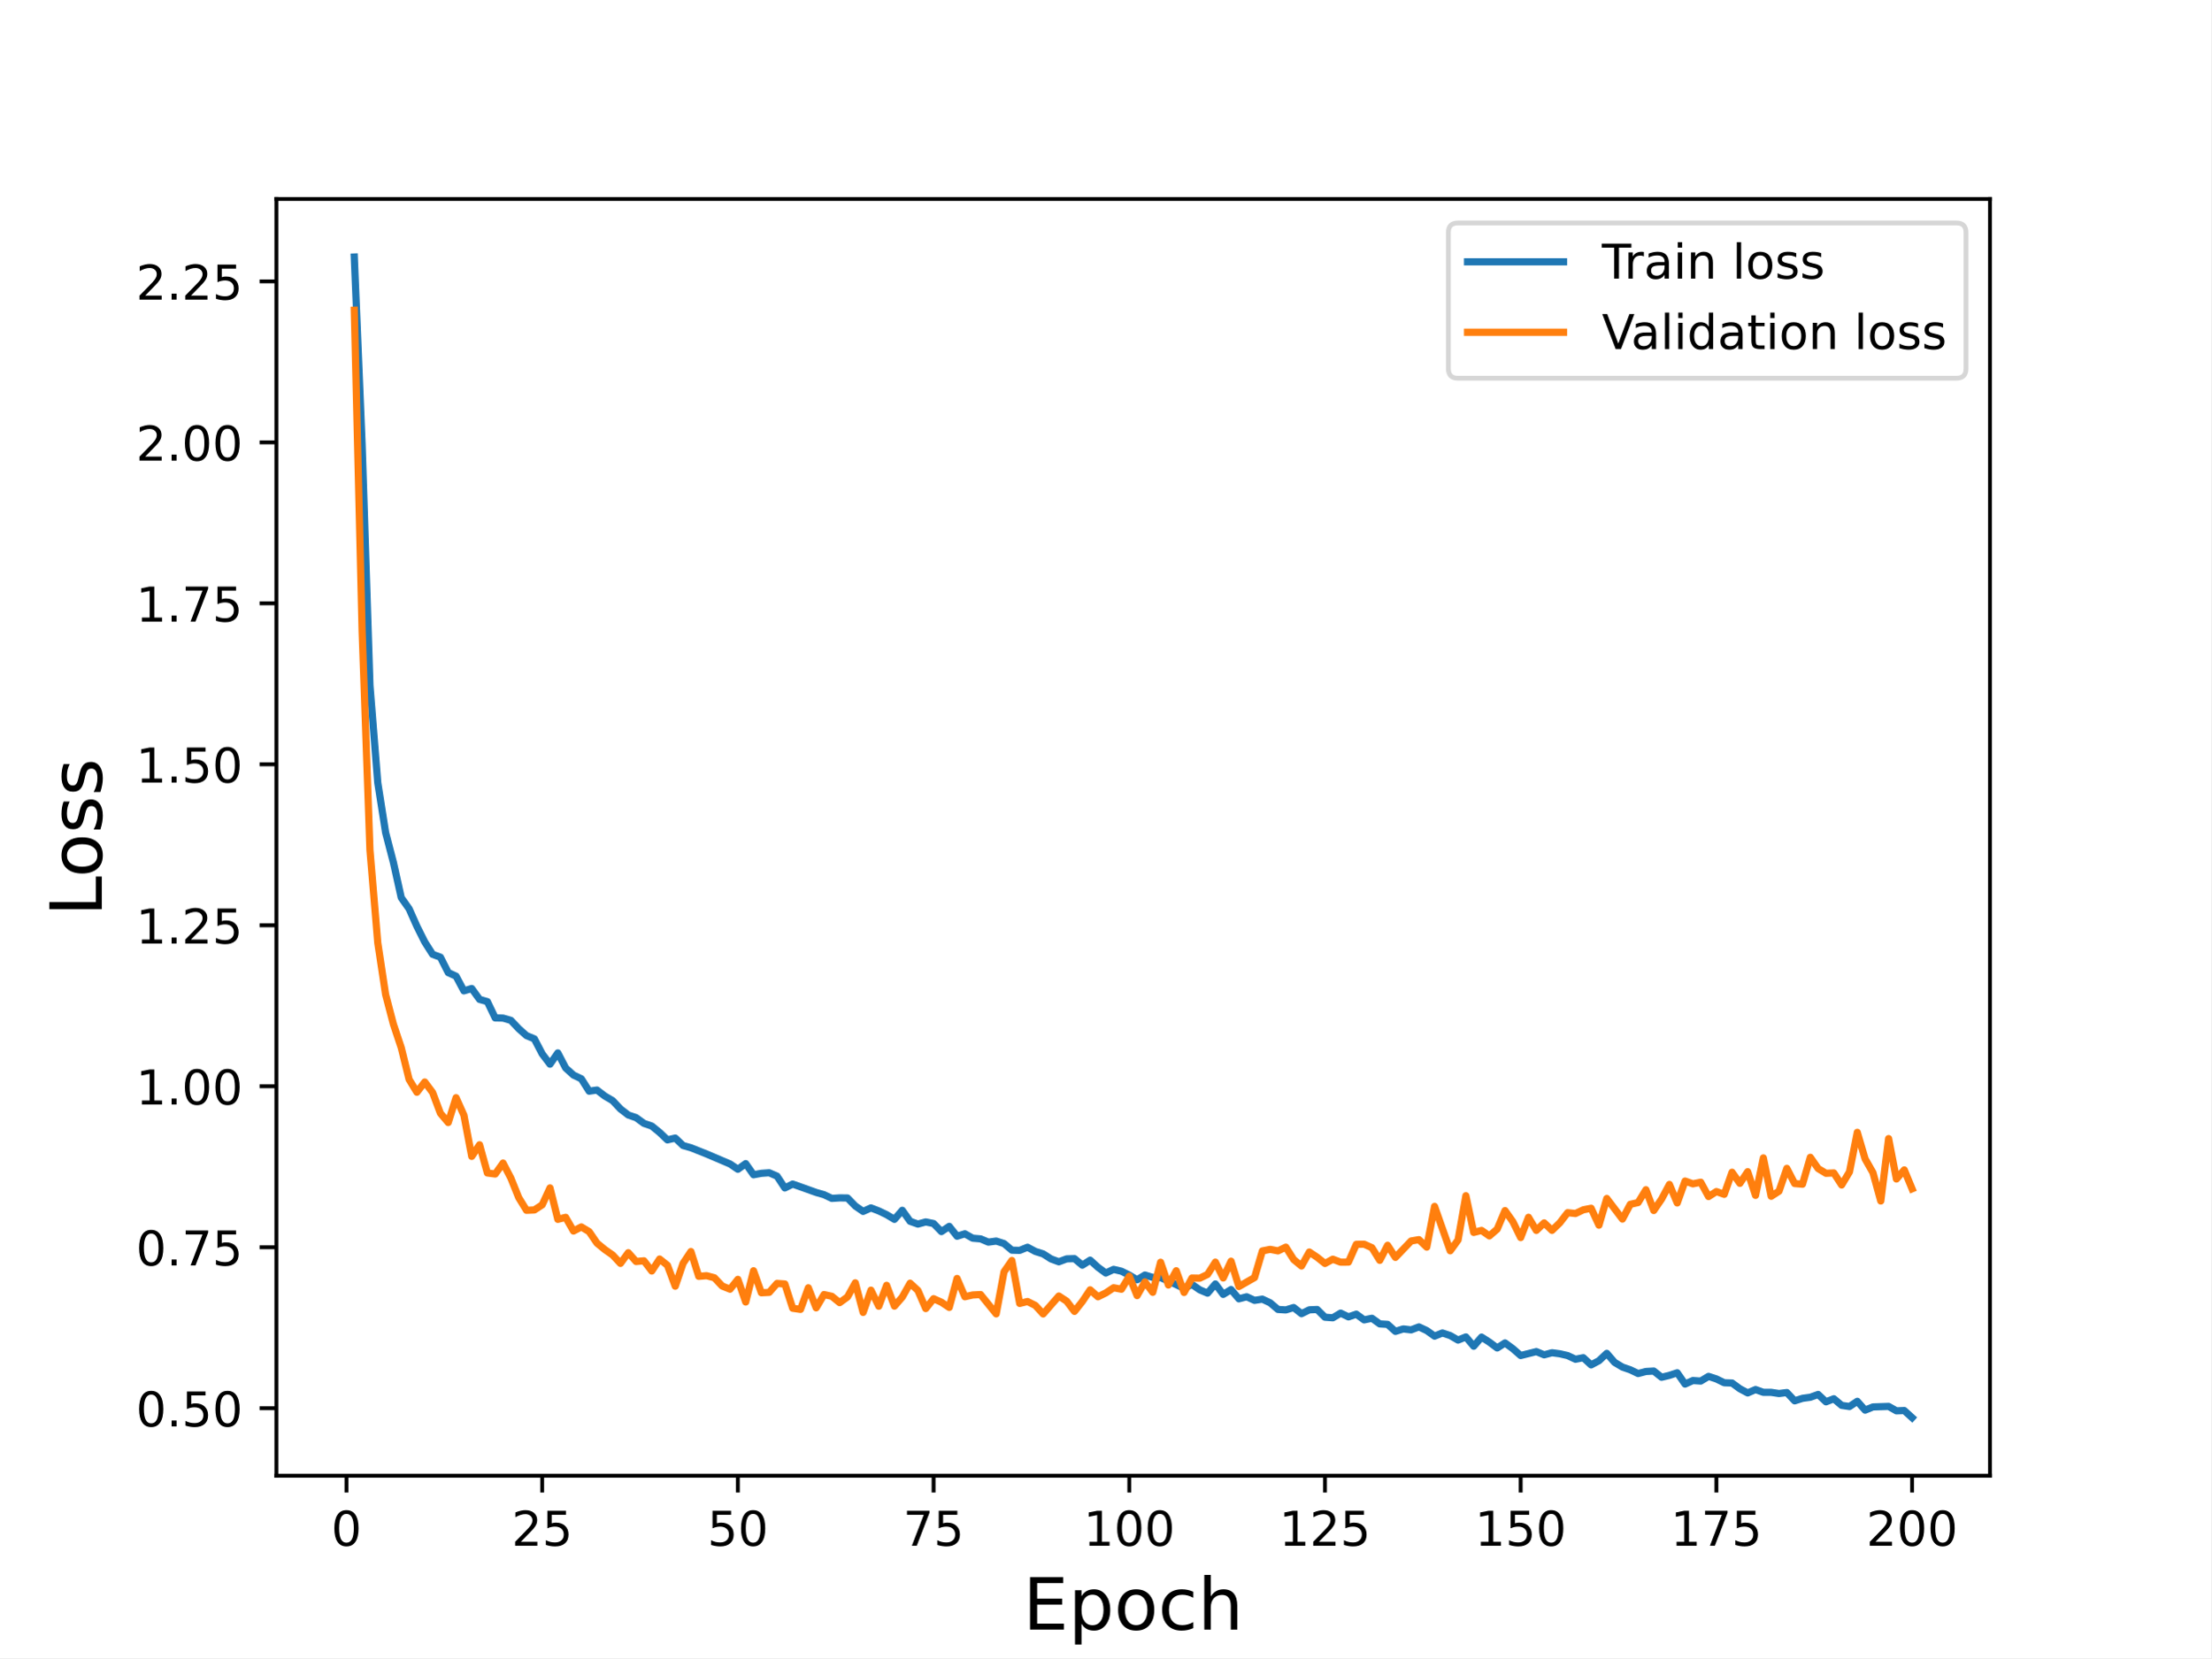
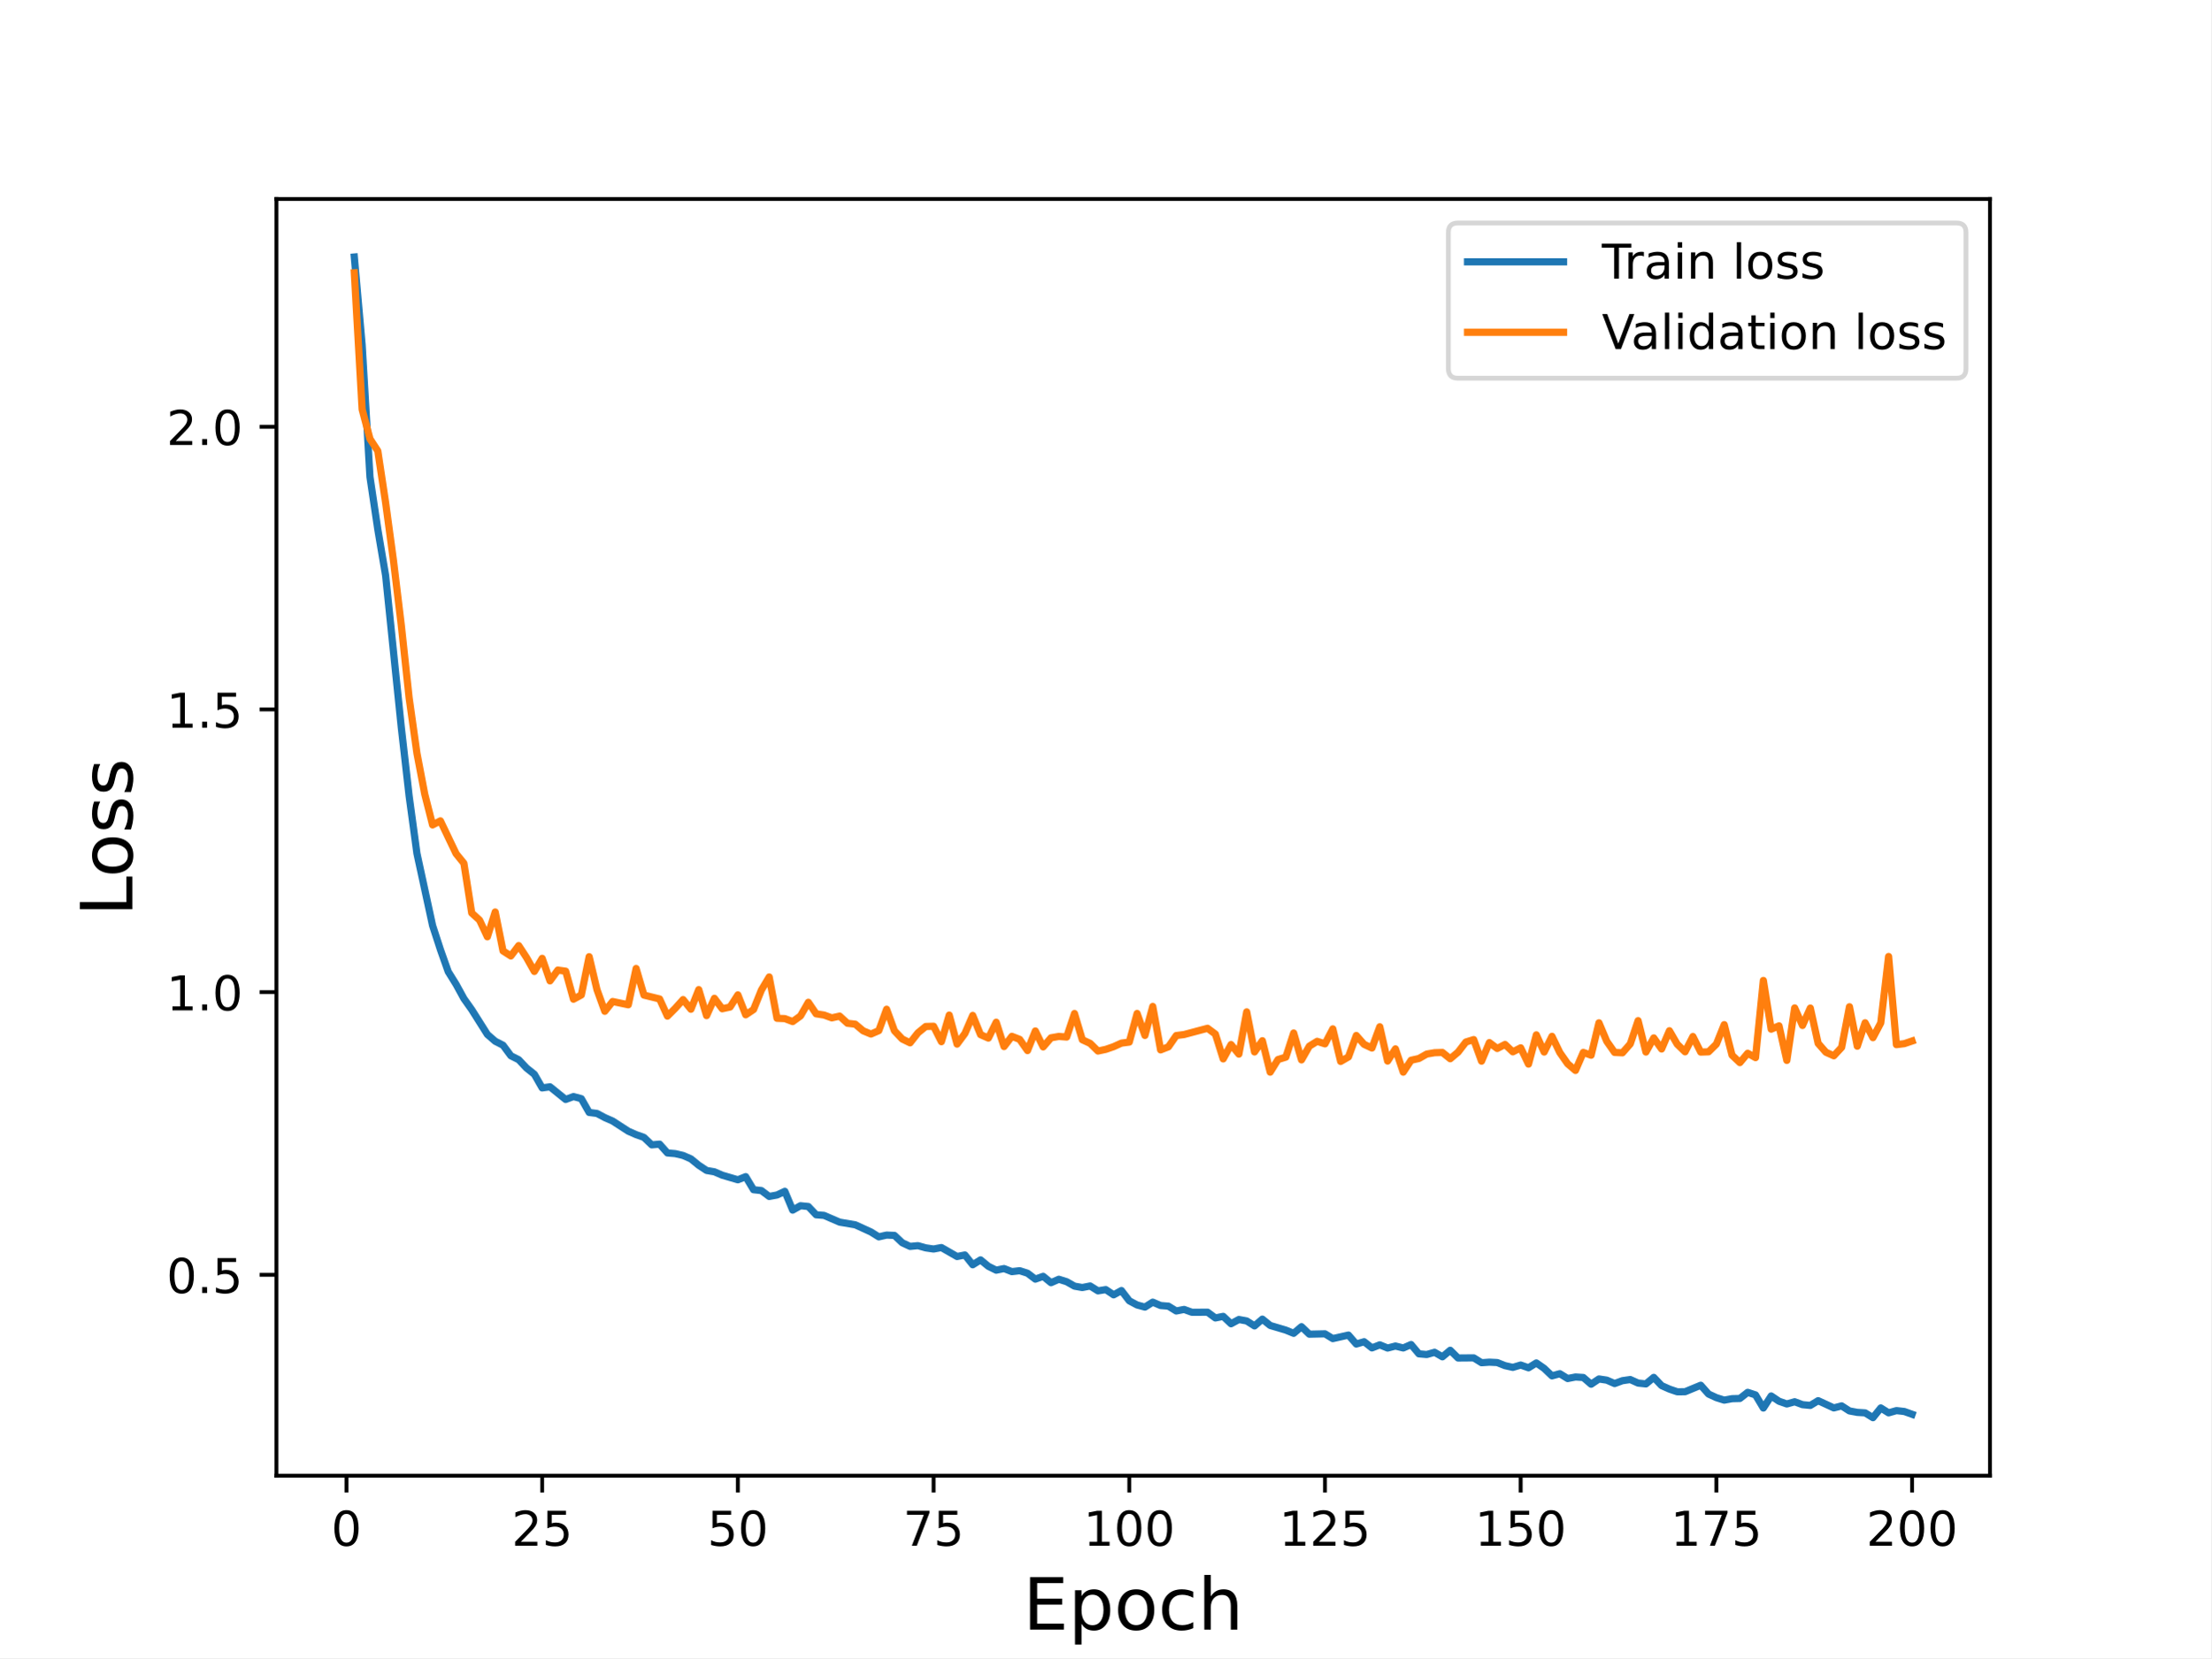
<svg xmlns="http://www.w3.org/2000/svg" xmlns:xlink="http://www.w3.org/1999/xlink" height="345.6pt" version="1.1" viewBox="0 0 460.8 345.6" width="460.8pt">
  <defs>
    <style type="text/css">*{stroke-linecap:butt;stroke-linejoin:round;}</style>
  </defs>
  <g id="figure_1">
    <g id="patch_1">
      <path d="M 0 345.6  L 460.8 345.6  L 460.8 0  L 0 0  z " style="fill:#ffffff;" />
    </g>
    <g id="axes_1">
      <g id="patch_2">
        <path d="M 57.6 307.584  L 414.72 307.584  L 414.72 41.472  L 57.6 41.472  z " style="fill:#ffffff;" />
      </g>
      <g id="matplotlib.axis_1">
        <g id="xtick_1">
          <g id="line2d_1">
            <defs>
-               <path d="M 0 0  L 0 3.5  " id="m9d2d36b938" style="stroke:#000000;stroke-width:0.8;" />
-             </defs>
-             <g>
-               <use style="stroke:#000000;stroke-width:0.8;" x="72.201" xlink:href="#m9d2d36b938" y="307.584" />
+               <path d="M 0 0  L 0 3.5  " id="m01b0484e3d" style="stroke:#000000;stroke-width:0.8;" />
+             </defs>
+             <g>
+               <use style="stroke:#000000;stroke-width:0.8;" x="72.201" xlink:href="#m01b0484e3d" y="307.584" />
            </g>
          </g>
          <g id="text_1">
            <g transform="translate(69.02005 322.1824)scale(0.1 -0.1)">
              <defs>
                <path d="M 2034 4250  Q 1547 4250 1301 3770  Q 1056 3291 1056 2328  Q 1056 1369 1301 889  Q 1547 409 2034 409  Q 2525 409 2770 889  Q 3016 1369 3016 2328  Q 3016 3291 2770 3770  Q 2525 4250 2034 4250  z M 2034 4750  Q 2819 4750 3233 4129  Q 3647 3509 3647 2328  Q 3647 1150 3233 529  Q 2819 -91 2034 -91  Q 1250 -91 836 529  Q 422 1150 422 2328  Q 422 3509 836 4129  Q 1250 4750 2034 4750  z " id="DejaVuSans-30" transform="scale(0.015625)" />
              </defs>
              <use xlink:href="#DejaVuSans-30" />
            </g>
          </g>
        </g>
        <g id="xtick_2">
          <g id="line2d_2">
            <g>
-               <use style="stroke:#000000;stroke-width:0.8;" x="112.987" xlink:href="#m9d2d36b938" y="307.584" />
+               <use style="stroke:#000000;stroke-width:0.8;" x="112.987" xlink:href="#m01b0484e3d" y="307.584" />
            </g>
          </g>
          <g id="text_2">
            <g transform="translate(106.6245 322.1824)scale(0.1 -0.1)">
              <defs>
                <path d="M 1228 531  L 3431 531  L 3431 0  L 469 0  L 469 531  Q 828 903 1448 1529  Q 2069 2156 2228 2338  Q 2531 2678 2651 2914  Q 2772 3150 2772 3378  Q 2772 3750 2511 3984  Q 2250 4219 1831 4219  Q 1534 4219 1204 4116  Q 875 4013 500 3803  L 500 4441  Q 881 4594 1212 4672  Q 1544 4750 1819 4750  Q 2544 4750 2975 4387  Q 3406 4025 3406 3419  Q 3406 3131 3298 2873  Q 3191 2616 2906 2266  Q 2828 2175 2409 1742  Q 1991 1309 1228 531  z " id="DejaVuSans-32" transform="scale(0.015625)" />
                <path d="M 691 4666  L 3169 4666  L 3169 4134  L 1269 4134  L 1269 2991  Q 1406 3038 1543 3061  Q 1681 3084 1819 3084  Q 2600 3084 3056 2656  Q 3513 2228 3513 1497  Q 3513 744 3044 326  Q 2575 -91 1722 -91  Q 1428 -91 1123 -41  Q 819 9 494 109  L 494 744  Q 775 591 1075 516  Q 1375 441 1709 441  Q 2250 441 2565 725  Q 2881 1009 2881 1497  Q 2881 1984 2565 2268  Q 2250 2553 1709 2553  Q 1456 2553 1204 2497  Q 953 2441 691 2322  L 691 4666  z " id="DejaVuSans-35" transform="scale(0.015625)" />
              </defs>
              <use xlink:href="#DejaVuSans-32" />
              <use x="63.623" xlink:href="#DejaVuSans-35" />
            </g>
          </g>
        </g>
        <g id="xtick_3">
          <g id="line2d_3">
            <g>
-               <use style="stroke:#000000;stroke-width:0.8;" x="153.773" xlink:href="#m9d2d36b938" y="307.584" />
+               <use style="stroke:#000000;stroke-width:0.8;" x="153.773" xlink:href="#m01b0484e3d" y="307.584" />
            </g>
          </g>
          <g id="text_3">
            <g transform="translate(147.4103 322.1824)scale(0.1 -0.1)">
              <use xlink:href="#DejaVuSans-35" />
              <use x="63.623" xlink:href="#DejaVuSans-30" />
            </g>
          </g>
        </g>
        <g id="xtick_4">
          <g id="line2d_4">
            <g>
-               <use style="stroke:#000000;stroke-width:0.8;" x="194.559" xlink:href="#m9d2d36b938" y="307.584" />
+               <use style="stroke:#000000;stroke-width:0.8;" x="194.559" xlink:href="#m01b0484e3d" y="307.584" />
            </g>
          </g>
          <g id="text_4">
            <g transform="translate(188.196 322.1824)scale(0.1 -0.1)">
              <defs>
                <path d="M 525 4666  L 3525 4666  L 3525 4397  L 1831 0  L 1172 0  L 2766 4134  L 525 4134  L 525 4666  z " id="DejaVuSans-37" transform="scale(0.015625)" />
              </defs>
              <use xlink:href="#DejaVuSans-37" />
              <use x="63.623" xlink:href="#DejaVuSans-35" />
            </g>
          </g>
        </g>
        <g id="xtick_5">
          <g id="line2d_5">
            <g>
-               <use style="stroke:#000000;stroke-width:0.8;" x="235.344" xlink:href="#m9d2d36b938" y="307.584" />
+               <use style="stroke:#000000;stroke-width:0.8;" x="235.344" xlink:href="#m01b0484e3d" y="307.584" />
            </g>
          </g>
          <g id="text_5">
            <g transform="translate(225.8005 322.1824)scale(0.1 -0.1)">
              <defs>
                <path d="M 794 531  L 1825 531  L 1825 4091  L 703 3866  L 703 4441  L 1819 4666  L 2450 4666  L 2450 531  L 3481 531  L 3481 0  L 794 0  L 794 531  z " id="DejaVuSans-31" transform="scale(0.015625)" />
              </defs>
              <use xlink:href="#DejaVuSans-31" />
              <use x="63.623" xlink:href="#DejaVuSans-30" />
              <use x="127.246" xlink:href="#DejaVuSans-30" />
            </g>
          </g>
        </g>
        <g id="xtick_6">
          <g id="line2d_6">
            <g>
-               <use style="stroke:#000000;stroke-width:0.8;" x="276.13" xlink:href="#m9d2d36b938" y="307.584" />
+               <use style="stroke:#000000;stroke-width:0.8;" x="276.13" xlink:href="#m01b0484e3d" y="307.584" />
            </g>
          </g>
          <g id="text_6">
            <g transform="translate(266.5863 322.1824)scale(0.1 -0.1)">
              <use xlink:href="#DejaVuSans-31" />
              <use x="63.623" xlink:href="#DejaVuSans-32" />
              <use x="127.246" xlink:href="#DejaVuSans-35" />
            </g>
          </g>
        </g>
        <g id="xtick_7">
          <g id="line2d_7">
            <g>
-               <use style="stroke:#000000;stroke-width:0.8;" x="316.916" xlink:href="#m9d2d36b938" y="307.584" />
+               <use style="stroke:#000000;stroke-width:0.8;" x="316.916" xlink:href="#m01b0484e3d" y="307.584" />
            </g>
          </g>
          <g id="text_7">
            <g transform="translate(307.372 322.1824)scale(0.1 -0.1)">
              <use xlink:href="#DejaVuSans-31" />
              <use x="63.623" xlink:href="#DejaVuSans-35" />
              <use x="127.246" xlink:href="#DejaVuSans-30" />
            </g>
          </g>
        </g>
        <g id="xtick_8">
          <g id="line2d_8">
            <g>
-               <use style="stroke:#000000;stroke-width:0.8;" x="357.702" xlink:href="#m9d2d36b938" y="307.584" />
+               <use style="stroke:#000000;stroke-width:0.8;" x="357.702" xlink:href="#m01b0484e3d" y="307.584" />
            </g>
          </g>
          <g id="text_8">
            <g transform="translate(348.1578 322.1824)scale(0.1 -0.1)">
              <use xlink:href="#DejaVuSans-31" />
              <use x="63.623" xlink:href="#DejaVuSans-37" />
              <use x="127.246" xlink:href="#DejaVuSans-35" />
            </g>
          </g>
        </g>
        <g id="xtick_9">
          <g id="line2d_9">
            <g>
-               <use style="stroke:#000000;stroke-width:0.8;" x="398.487" xlink:href="#m9d2d36b938" y="307.584" />
+               <use style="stroke:#000000;stroke-width:0.8;" x="398.487" xlink:href="#m01b0484e3d" y="307.584" />
            </g>
          </g>
          <g id="text_9">
            <g transform="translate(388.9435 322.1824)scale(0.1 -0.1)">
              <use xlink:href="#DejaVuSans-32" />
              <use x="63.623" xlink:href="#DejaVuSans-30" />
              <use x="127.246" xlink:href="#DejaVuSans-30" />
            </g>
          </g>
        </g>
        <g id="text_10">
          <g transform="translate(213.1936 339.6598)scale(0.15 -0.15)">
            <defs>
              <path d="M 628 4666  L 3578 4666  L 3578 4134  L 1259 4134  L 1259 2753  L 3481 2753  L 3481 2222  L 1259 2222  L 1259 531  L 3634 531  L 3634 0  L 628 0  L 628 4666  z " id="DejaVuSans-45" transform="scale(0.015625)" />
              <path d="M 1159 525  L 1159 -1331  L 581 -1331  L 581 3500  L 1159 3500  L 1159 2969  Q 1341 3281 1617 3432  Q 1894 3584 2278 3584  Q 2916 3584 3314 3078  Q 3713 2572 3713 1747  Q 3713 922 3314 415  Q 2916 -91 2278 -91  Q 1894 -91 1617 61  Q 1341 213 1159 525  z M 3116 1747  Q 3116 2381 2855 2742  Q 2594 3103 2138 3103  Q 1681 3103 1420 2742  Q 1159 2381 1159 1747  Q 1159 1113 1420 752  Q 1681 391 2138 391  Q 2594 391 2855 752  Q 3116 1113 3116 1747  z " id="DejaVuSans-70" transform="scale(0.015625)" />
              <path d="M 1959 3097  Q 1497 3097 1228 2736  Q 959 2375 959 1747  Q 959 1119 1226 758  Q 1494 397 1959 397  Q 2419 397 2687 759  Q 2956 1122 2956 1747  Q 2956 2369 2687 2733  Q 2419 3097 1959 3097  z M 1959 3584  Q 2709 3584 3137 3096  Q 3566 2609 3566 1747  Q 3566 888 3137 398  Q 2709 -91 1959 -91  Q 1206 -91 779 398  Q 353 888 353 1747  Q 353 2609 779 3096  Q 1206 3584 1959 3584  z " id="DejaVuSans-6f" transform="scale(0.015625)" />
              <path d="M 3122 3366  L 3122 2828  Q 2878 2963 2633 3030  Q 2388 3097 2138 3097  Q 1578 3097 1268 2742  Q 959 2388 959 1747  Q 959 1106 1268 751  Q 1578 397 2138 397  Q 2388 397 2633 464  Q 2878 531 3122 666  L 3122 134  Q 2881 22 2623 -34  Q 2366 -91 2075 -91  Q 1284 -91 818 406  Q 353 903 353 1747  Q 353 2603 823 3093  Q 1294 3584 2113 3584  Q 2378 3584 2631 3529  Q 2884 3475 3122 3366  z " id="DejaVuSans-63" transform="scale(0.015625)" />
              <path d="M 3513 2113  L 3513 0  L 2938 0  L 2938 2094  Q 2938 2591 2744 2837  Q 2550 3084 2163 3084  Q 1697 3084 1428 2787  Q 1159 2491 1159 1978  L 1159 0  L 581 0  L 581 4863  L 1159 4863  L 1159 2956  Q 1366 3272 1645 3428  Q 1925 3584 2291 3584  Q 2894 3584 3203 3211  Q 3513 2838 3513 2113  z " id="DejaVuSans-68" transform="scale(0.015625)" />
            </defs>
            <use xlink:href="#DejaVuSans-45" />
            <use x="63.184" xlink:href="#DejaVuSans-70" />
            <use x="126.66" xlink:href="#DejaVuSans-6f" />
            <use x="187.842" xlink:href="#DejaVuSans-63" />
            <use x="242.822" xlink:href="#DejaVuSans-68" />
          </g>
        </g>
      </g>
      <g id="matplotlib.axis_2">
        <g id="ytick_1">
          <g id="line2d_10">
            <defs>
-               <path d="M 0 0  L -3.5 0  " id="m112bb318be" style="stroke:#000000;stroke-width:0.8;" />
-             </defs>
-             <g>
-               <use style="stroke:#000000;stroke-width:0.8;" x="57.6" xlink:href="#m112bb318be" y="293.52" />
+               <path d="M 0 0  L -3.5 0  " id="m09a683ac49" style="stroke:#000000;stroke-width:0.8;" />
+             </defs>
+             <g>
+               <use style="stroke:#000000;stroke-width:0.8;" x="57.6" xlink:href="#m09a683ac49" y="265.714" />
            </g>
          </g>
          <g id="text_11">
-             <g transform="translate(28.33438 297.3192)scale(0.1 -0.1)">
+             <g transform="translate(34.69687 269.5129)scale(0.1 -0.1)">
              <defs>
                <path d="M 684 794  L 1344 794  L 1344 0  L 684 0  L 684 794  z " id="DejaVuSans-2e" transform="scale(0.015625)" />
              </defs>
              <use xlink:href="#DejaVuSans-30" />
              <use x="63.623" xlink:href="#DejaVuSans-2e" />
              <use x="95.41" xlink:href="#DejaVuSans-35" />
-               <use x="159.033" xlink:href="#DejaVuSans-30" />
            </g>
          </g>
        </g>
        <g id="ytick_2">
          <g id="line2d_11">
            <g>
-               <use style="stroke:#000000;stroke-width:0.8;" x="57.6" xlink:href="#m112bb318be" y="259.966" />
+               <use style="stroke:#000000;stroke-width:0.8;" x="57.6" xlink:href="#m09a683ac49" y="206.792" />
            </g>
          </g>
          <g id="text_12">
-             <g transform="translate(28.33438 263.7655)scale(0.1 -0.1)">
-               <use xlink:href="#DejaVuSans-30" />
+             <g transform="translate(34.69687 210.591)scale(0.1 -0.1)">
+               <use xlink:href="#DejaVuSans-31" />
              <use x="63.623" xlink:href="#DejaVuSans-2e" />
-               <use x="95.41" xlink:href="#DejaVuSans-37" />
-               <use x="159.033" xlink:href="#DejaVuSans-35" />
+               <use x="95.41" xlink:href="#DejaVuSans-30" />
            </g>
          </g>
        </g>
        <g id="ytick_3">
          <g id="line2d_12">
            <g>
-               <use style="stroke:#000000;stroke-width:0.8;" x="57.6" xlink:href="#m112bb318be" y="226.413" />
+               <use style="stroke:#000000;stroke-width:0.8;" x="57.6" xlink:href="#m09a683ac49" y="147.87" />
            </g>
          </g>
          <g id="text_13">
-             <g transform="translate(28.33438 230.2118)scale(0.1 -0.1)">
+             <g transform="translate(34.69687 151.6692)scale(0.1 -0.1)">
              <use xlink:href="#DejaVuSans-31" />
              <use x="63.623" xlink:href="#DejaVuSans-2e" />
-               <use x="95.41" xlink:href="#DejaVuSans-30" />
-               <use x="159.033" xlink:href="#DejaVuSans-30" />
+               <use x="95.41" xlink:href="#DejaVuSans-35" />
            </g>
          </g>
        </g>
        <g id="ytick_4">
          <g id="line2d_13">
            <g>
-               <use style="stroke:#000000;stroke-width:0.8;" x="57.6" xlink:href="#m112bb318be" y="192.859" />
+               <use style="stroke:#000000;stroke-width:0.8;" x="57.6" xlink:href="#m09a683ac49" y="88.948" />
            </g>
          </g>
          <g id="text_14">
-             <g transform="translate(28.33438 196.6581)scale(0.1 -0.1)">
-               <use xlink:href="#DejaVuSans-31" />
-               <use x="63.623" xlink:href="#DejaVuSans-2e" />
-               <use x="95.41" xlink:href="#DejaVuSans-32" />
-               <use x="159.033" xlink:href="#DejaVuSans-35" />
-             </g>
-           </g>
-         </g>
-         <g id="ytick_5">
-           <g id="line2d_14">
-             <g>
-               <use style="stroke:#000000;stroke-width:0.8;" x="57.6" xlink:href="#m112bb318be" y="159.305" />
-             </g>
-           </g>
-           <g id="text_15">
-             <g transform="translate(28.33438 163.1044)scale(0.1 -0.1)">
-               <use xlink:href="#DejaVuSans-31" />
-               <use x="63.623" xlink:href="#DejaVuSans-2e" />
-               <use x="95.41" xlink:href="#DejaVuSans-35" />
-               <use x="159.033" xlink:href="#DejaVuSans-30" />
-             </g>
-           </g>
-         </g>
-         <g id="ytick_6">
-           <g id="line2d_15">
-             <g>
-               <use style="stroke:#000000;stroke-width:0.8;" x="57.6" xlink:href="#m112bb318be" y="125.751" />
-             </g>
-           </g>
-           <g id="text_16">
-             <g transform="translate(28.33438 129.5506)scale(0.1 -0.1)">
-               <use xlink:href="#DejaVuSans-31" />
-               <use x="63.623" xlink:href="#DejaVuSans-2e" />
-               <use x="95.41" xlink:href="#DejaVuSans-37" />
-               <use x="159.033" xlink:href="#DejaVuSans-35" />
-             </g>
-           </g>
-         </g>
-         <g id="ytick_7">
-           <g id="line2d_16">
-             <g>
-               <use style="stroke:#000000;stroke-width:0.8;" x="57.6" xlink:href="#m112bb318be" y="92.198" />
-             </g>
-           </g>
-           <g id="text_17">
-             <g transform="translate(28.33438 95.99692)scale(0.1 -0.1)">
+             <g transform="translate(34.69687 92.74727)scale(0.1 -0.1)">
              <use xlink:href="#DejaVuSans-32" />
              <use x="63.623" xlink:href="#DejaVuSans-2e" />
              <use x="95.41" xlink:href="#DejaVuSans-30" />
-               <use x="159.033" xlink:href="#DejaVuSans-30" />
-             </g>
-           </g>
-         </g>
-         <g id="ytick_8">
-           <g id="line2d_17">
-             <g>
-               <use style="stroke:#000000;stroke-width:0.8;" x="57.6" xlink:href="#m112bb318be" y="58.644" />
-             </g>
-           </g>
-           <g id="text_18">
-             <g transform="translate(28.33438 62.4432)scale(0.1 -0.1)">
-               <use xlink:href="#DejaVuSans-32" />
-               <use x="63.623" xlink:href="#DejaVuSans-2e" />
-               <use x="95.41" xlink:href="#DejaVuSans-32" />
-               <use x="159.033" xlink:href="#DejaVuSans-35" />
-             </g>
-           </g>
-         </g>
-         <g id="text_19">
-           <g transform="translate(21.21484 190.9788)rotate(-90)scale(0.15 -0.15)">
+             </g>
+           </g>
+         </g>
+         <g id="text_15">
+           <g transform="translate(27.57734 190.9788)rotate(-90)scale(0.15 -0.15)">
            <defs>
              <path d="M 628 4666  L 1259 4666  L 1259 531  L 3531 531  L 3531 0  L 628 0  L 628 4666  z " id="DejaVuSans-4c" transform="scale(0.015625)" />
              <path d="M 2834 3397  L 2834 2853  Q 2591 2978 2328 3040  Q 2066 3103 1784 3103  Q 1356 3103 1142 2972  Q 928 2841 928 2578  Q 928 2378 1081 2264  Q 1234 2150 1697 2047  L 1894 2003  Q 2506 1872 2764 1633  Q 3022 1394 3022 966  Q 3022 478 2636 193  Q 2250 -91 1575 -91  Q 1294 -91 989 -36  Q 684 19 347 128  L 347 722  Q 666 556 975 473  Q 1284 391 1588 391  Q 1994 391 2212 530  Q 2431 669 2431 922  Q 2431 1156 2273 1281  Q 2116 1406 1581 1522  L 1381 1569  Q 847 1681 609 1914  Q 372 2147 372 2553  Q 372 3047 722 3315  Q 1072 3584 1716 3584  Q 2034 3584 2315 3537  Q 2597 3491 2834 3397  z " id="DejaVuSans-73" transform="scale(0.015625)" />
            </defs>
            <use xlink:href="#DejaVuSans-4c" />
            <use x="53.963" xlink:href="#DejaVuSans-6f" />
            <use x="115.145" xlink:href="#DejaVuSans-73" />
            <use x="167.244" xlink:href="#DejaVuSans-73" />
          </g>
        </g>
      </g>
-       <g id="line2d_18">
-         <path clip-path="url(#p8de89f1e77)" d="M 73.833 53.568  L 75.464 92.644  L 77.096 142.865  L 78.727 163.154  L 80.358 173.522  L 81.99 179.79  L 83.621 187.106  L 85.253 189.42  L 86.884 193.082  L 88.516 196.343  L 90.147 198.904  L 91.778 199.509  L 93.41 202.726  L 95.041 203.462  L 96.673 206.529  L 98.304 206.04  L 99.936 208.302  L 101.567 208.769  L 103.198 212.17  L 104.83 212.203  L 106.461 212.674  L 108.093 214.407  L 109.724 215.855  L 111.356 216.527  L 112.987 219.654  L 114.618 221.81  L 116.25 219.462  L 117.881 222.603  L 119.513 224.081  L 121.144 224.854  L 122.776 227.438  L 124.407 227.199  L 126.038 228.451  L 127.67 229.406  L 129.301 231.143  L 130.933 232.401  L 132.564 232.96  L 134.196 234.146  L 135.827 234.707  L 137.458 236.032  L 139.09 237.588  L 140.721 237.21  L 142.353 238.763  L 143.984 239.227  L 147.247 240.524  L 152.141 242.609  L 153.773 243.714  L 155.404 242.538  L 157.036 244.861  L 158.667 244.562  L 160.299 244.442  L 161.93 245.144  L 163.561 247.612  L 165.193 246.795  L 170.087 248.544  L 171.719 249.011  L 173.35 249.784  L 174.981 249.681  L 176.613 249.694  L 178.244 251.372  L 179.876 252.502  L 181.507 251.764  L 183.139 252.397  L 184.77 253.172  L 186.401 254.155  L 188.033 252.265  L 189.664 254.557  L 191.296 255.138  L 192.927 254.69  L 194.559 255.024  L 196.19 256.702  L 197.821 255.616  L 199.453 257.669  L 201.084 257.165  L 202.716 258.082  L 204.347 258.217  L 205.979 258.902  L 207.61 258.679  L 209.241 259.199  L 210.873 260.576  L 212.504 260.621  L 214.136 259.966  L 215.767 260.84  L 217.399 261.353  L 219.03 262.399  L 220.661 263  L 222.293 262.39  L 223.924 262.34  L 225.556 263.707  L 227.187 262.662  L 228.819 264.145  L 230.45 265.345  L 232.081 264.576  L 233.713 264.969  L 235.344 265.774  L 236.976 266.757  L 238.607 265.759  L 240.239 266.255  L 241.87 266.29  L 245.133 267.756  L 246.764 268.546  L 248.396 267.707  L 250.027 268.843  L 251.659 269.534  L 253.29 267.62  L 254.921 269.797  L 256.553 268.788  L 258.184 270.716  L 259.816 270.29  L 261.447 271.038  L 263.079 270.785  L 264.71 271.553  L 266.341 272.935  L 267.973 273.034  L 269.604 272.529  L 271.236 273.816  L 272.867 273.014  L 274.499 272.944  L 276.13 274.553  L 277.761 274.673  L 279.393 273.696  L 281.024 274.482  L 282.656 273.915  L 284.287 275.107  L 285.919 274.772  L 287.55 275.946  L 289.181 276.044  L 290.813 277.507  L 292.444 276.991  L 294.076 277.19  L 295.707 276.571  L 297.339 277.332  L 298.97 278.497  L 300.601 277.834  L 302.233 278.377  L 303.864 279.319  L 305.496 278.658  L 307.127 280.596  L 308.759 278.697  L 310.39 279.745  L 312.021 280.962  L 313.653 279.91  L 315.284 281.108  L 316.916 282.537  L 320.179 281.716  L 321.81 282.393  L 323.441 281.951  L 325.073 282.172  L 326.704 282.55  L 328.336 283.313  L 329.967 282.989  L 331.599 284.49  L 333.23 283.616  L 334.862 282.082  L 336.493 283.97  L 338.124 284.946  L 339.756 285.51  L 341.387 286.292  L 343.019 285.864  L 344.65 285.772  L 346.282 287.066  L 347.913 286.67  L 349.544 286.132  L 351.176 288.484  L 352.807 287.748  L 354.439 287.859  L 356.07 286.878  L 357.702 287.418  L 359.333 288.212  L 360.964 288.266  L 362.596 289.465  L 364.227 290.331  L 365.859 289.624  L 367.49 290.208  L 369.122 290.21  L 370.753 290.459  L 372.384 290.248  L 374.016 291.979  L 375.647 291.459  L 377.279 291.233  L 378.91 290.65  L 380.542 292.187  L 382.173 291.545  L 383.804 292.923  L 385.436 293.166  L 387.067 292.083  L 388.699 293.922  L 390.33 293.249  L 393.593 293.139  L 395.224 294.067  L 396.856 294.004  L 398.487 295.488  L 398.487 295.488  " style="fill:none;stroke:#1f77b4;stroke-linecap:square;stroke-width:1.5;" />
-       </g>
-       <g id="line2d_19">
-         <path clip-path="url(#p8de89f1e77)" d="M 73.833 64.65  L 75.464 131.492  L 77.096 177.178  L 78.727 196.518  L 80.358 207.284  L 81.99 213.506  L 83.621 218.382  L 85.253 224.99  L 86.884 227.658  L 88.516 225.524  L 90.147 227.708  L 91.778 232.038  L 93.41 233.974  L 95.041 228.799  L 96.673 232.445  L 98.304 241.031  L 99.936 238.607  L 101.567 244.49  L 103.198 244.705  L 104.83 242.42  L 106.461 245.557  L 108.093 249.609  L 109.724 252.27  L 111.356 252.195  L 112.987 251.132  L 114.618 247.602  L 116.25 254.155  L 117.881 253.735  L 119.513 256.587  L 121.144 255.736  L 122.776 256.712  L 124.407 259.104  L 126.038 260.447  L 127.67 261.587  L 129.301 263.334  L 130.933 261.103  L 132.564 262.942  L 134.196 262.793  L 135.827 264.919  L 137.458 262.421  L 139.09 263.727  L 140.721 268.087  L 142.353 263.312  L 143.984 260.865  L 145.616 266.032  L 147.247 265.894  L 148.879 266.33  L 150.51 268.055  L 152.141 268.712  L 153.773 266.661  L 155.404 271.38  L 157.036 264.87  L 158.667 269.455  L 160.299 269.372  L 161.93 267.508  L 163.561 267.62  L 165.193 272.68  L 166.824 272.922  L 168.456 268.42  L 170.087 272.596  L 171.719 269.83  L 173.35 270.188  L 174.981 271.518  L 176.613 270.333  L 178.244 267.381  L 179.876 273.555  L 181.507 268.917  L 183.139 272.261  L 184.77 267.903  L 186.401 272.24  L 188.033 270.353  L 189.664 267.463  L 191.296 268.976  L 192.927 272.745  L 194.559 270.692  L 196.19 271.424  L 197.821 272.511  L 199.453 266.476  L 201.084 270.287  L 202.716 269.918  L 204.347 269.829  L 207.61 273.854  L 209.241 265.083  L 210.873 262.73  L 212.504 271.681  L 214.136 271.278  L 215.767 272.093  L 217.399 273.87  L 220.661 270.133  L 222.293 271.201  L 223.924 273.341  L 225.556 271.28  L 227.187 268.84  L 228.819 270.296  L 230.45 269.489  L 232.081 268.407  L 233.713 268.72  L 235.344 266.009  L 236.976 270.051  L 238.607 267.182  L 240.239 269.363  L 241.87 263.094  L 243.501 267.839  L 245.133 264.866  L 246.764 269.396  L 248.396 266.387  L 250.027 266.419  L 251.659 265.629  L 253.29 263.069  L 254.921 266.372  L 256.553 262.879  L 258.184 268.153  L 261.447 266.291  L 263.079 260.734  L 264.71 260.407  L 266.341 260.726  L 267.973 259.947  L 269.604 262.529  L 271.236 263.881  L 272.867 260.962  L 274.499 262.057  L 276.13 263.35  L 277.761 262.46  L 279.393 263.079  L 281.024 263.062  L 282.656 259.364  L 284.287 259.332  L 285.919 260.066  L 287.55 262.699  L 289.181 259.56  L 290.813 262.083  L 294.076 258.666  L 295.707 258.378  L 297.339 259.938  L 298.97 251.452  L 302.233 260.706  L 303.864 258.452  L 305.496 249.228  L 307.127 256.879  L 308.759 256.458  L 310.39 257.608  L 312.021 256.189  L 313.653 252.328  L 315.284 254.633  L 316.916 257.953  L 318.547 253.723  L 320.179 256.462  L 321.81 254.889  L 323.441 256.45  L 325.073 254.87  L 326.704 252.758  L 328.336 252.939  L 329.967 252.165  L 331.599 251.839  L 333.23 255.368  L 334.862 249.804  L 338.124 254.099  L 339.756 251.023  L 341.387 250.657  L 343.019 247.981  L 344.65 252.313  L 346.282 249.923  L 347.913 246.874  L 349.544 250.737  L 351.176 246.171  L 352.807 246.749  L 354.439 246.414  L 356.07 249.402  L 357.702 248.36  L 359.333 248.941  L 360.964 244.335  L 362.596 246.651  L 364.227 244.223  L 365.859 249.157  L 367.49 241.348  L 369.122 249.342  L 370.753 248.282  L 372.384 243.527  L 374.016 246.691  L 375.647 246.827  L 377.279 241.223  L 378.91 243.568  L 380.542 244.556  L 382.173 244.478  L 383.804 246.988  L 385.436 244.266  L 387.067 236.018  L 388.699 241.552  L 390.33 244.421  L 391.962 250.325  L 393.593 237.319  L 395.224 245.743  L 396.856 243.845  L 398.487 247.789  L 398.487 247.789  " style="fill:none;stroke:#ff7f0e;stroke-linecap:square;stroke-width:1.5;" />
+       <g id="line2d_14">
+         <path clip-path="url(#p8bd8a1f942)" d="M 73.833 53.568  L 75.464 71.902  L 77.096 99.406  L 78.727 110.329  L 80.358 119.954  L 83.621 151.576  L 85.253 165.871  L 86.884 177.875  L 90.147 192.918  L 91.778 197.926  L 93.41 202.533  L 95.041 205.157  L 96.673 208.136  L 98.304 210.439  L 101.567 215.611  L 103.198 217.026  L 104.83 217.859  L 106.461 220.055  L 108.093 220.876  L 109.724 222.608  L 111.356 223.907  L 112.987 226.755  L 114.618 226.525  L 117.881 229.166  L 119.513 228.561  L 121.144 229.001  L 122.776 231.867  L 124.407 232.079  L 126.038 232.944  L 127.67 233.66  L 130.933 235.775  L 132.564 236.491  L 134.196 237.074  L 135.827 238.627  L 137.458 238.478  L 139.09 240.313  L 140.721 240.454  L 142.353 240.835  L 143.984 241.548  L 145.616 242.88  L 147.247 243.958  L 148.879 244.242  L 150.51 244.949  L 153.773 245.904  L 155.404 245.252  L 157.036 247.975  L 158.667 248.153  L 160.299 249.379  L 161.93 249.076  L 163.561 248.315  L 165.193 252.226  L 166.824 251.314  L 168.456 251.479  L 170.087 253.204  L 171.719 253.325  L 174.981 254.735  L 178.244 255.292  L 181.507 256.782  L 183.139 257.803  L 184.77 257.431  L 186.401 257.499  L 188.033 259.033  L 189.664 259.796  L 191.296 259.637  L 192.927 260.095  L 194.559 260.336  L 196.19 260.028  L 199.453 261.899  L 201.084 261.575  L 202.716 263.617  L 204.347 262.601  L 205.979 263.942  L 207.61 264.748  L 209.241 264.41  L 210.873 265.048  L 212.504 264.856  L 214.136 265.379  L 215.767 266.613  L 217.399 266.031  L 219.03 267.358  L 220.661 266.638  L 222.293 267.152  L 223.924 268.074  L 225.556 268.364  L 227.187 268.037  L 228.819 269.059  L 230.45 268.797  L 232.081 269.886  L 233.713 268.994  L 235.344 271.131  L 236.976 272.001  L 238.607 272.444  L 240.239 271.41  L 241.87 272.118  L 243.501 272.251  L 245.133 273.252  L 246.764 272.927  L 248.396 273.523  L 251.659 273.505  L 253.29 274.705  L 254.921 274.372  L 256.553 275.915  L 258.184 275.027  L 259.816 275.329  L 261.447 276.365  L 263.079 274.95  L 264.71 276.269  L 267.973 277.242  L 269.604 277.907  L 271.236 276.526  L 272.867 278.088  L 276.13 278.014  L 277.761 279.012  L 281.024 278.273  L 282.656 280.144  L 284.287 279.66  L 285.919 280.948  L 287.55 280.309  L 289.181 280.978  L 290.813 280.556  L 292.444 280.962  L 294.076 280.244  L 295.707 282.187  L 297.339 282.328  L 298.97 281.862  L 300.601 282.802  L 302.233 281.444  L 303.864 283.053  L 307.127 283.024  L 308.759 284.034  L 310.39 283.921  L 312.021 283.999  L 313.653 284.648  L 315.284 285.011  L 316.916 284.518  L 318.547 285.095  L 320.179 284.08  L 321.81 285.22  L 323.441 286.778  L 325.073 286.327  L 326.704 287.331  L 328.336 287.012  L 329.967 287.114  L 331.599 288.517  L 333.23 287.42  L 334.862 287.67  L 336.493 288.384  L 338.124 287.778  L 339.756 287.543  L 341.387 288.283  L 343.019 288.455  L 344.65 287.089  L 346.282 288.804  L 347.913 289.536  L 349.544 290.094  L 351.176 290.085  L 354.439 288.728  L 356.07 290.564  L 357.702 291.322  L 359.333 291.837  L 360.964 291.532  L 362.596 291.491  L 364.227 290.208  L 365.859 290.75  L 367.49 293.48  L 369.122 290.965  L 370.753 292.062  L 372.384 292.635  L 374.016 292.171  L 375.647 292.782  L 377.279 292.937  L 378.91 291.944  L 382.173 293.457  L 383.804 293.034  L 385.436 294.086  L 387.067 294.39  L 388.699 294.489  L 390.33 295.488  L 391.962 293.461  L 393.593 294.488  L 395.224 294.018  L 396.856 294.203  L 398.487 294.787  L 398.487 294.787  " style="fill:none;stroke:#1f77b4;stroke-linecap:square;stroke-width:1.5;" />
+       </g>
+       <g id="line2d_15">
+         <path clip-path="url(#p8bd8a1f942)" d="M 73.833 56.855  L 75.464 85.315  L 77.096 91.472  L 78.727 93.985  L 80.358 104.768  L 81.99 116.813  L 83.621 130.284  L 85.253 145.42  L 86.884 156.992  L 88.516 165.54  L 90.147 171.944  L 91.778 171.093  L 95.041 177.922  L 96.673 179.937  L 98.304 190.295  L 99.936 191.779  L 101.567 195.258  L 103.198 190.09  L 104.83 198.205  L 106.461 199.253  L 108.093 197.09  L 109.724 199.583  L 111.356 202.485  L 112.987 199.748  L 114.618 204.443  L 116.25 202.2  L 117.881 202.423  L 119.513 208.268  L 121.144 207.38  L 122.776 199.406  L 124.407 206.283  L 126.038 210.785  L 127.67 208.744  L 130.933 209.426  L 132.564 201.868  L 134.196 207.41  L 137.458 208.215  L 139.09 211.794  L 140.721 210.163  L 142.353 208.347  L 143.984 210.36  L 145.616 206.272  L 147.247 211.694  L 148.879 208.084  L 150.51 210.26  L 152.141 209.904  L 153.773 207.362  L 155.404 211.518  L 157.036 210.421  L 158.667 206.371  L 160.299 203.635  L 161.93 212.243  L 163.561 212.309  L 165.193 212.929  L 166.824 211.754  L 168.456 208.908  L 170.087 211.315  L 171.719 211.567  L 173.35 212.154  L 174.981 211.79  L 176.613 213.284  L 178.244 213.475  L 179.876 214.853  L 181.507 215.526  L 183.139 214.825  L 184.77 210.358  L 186.401 214.849  L 188.033 216.567  L 189.664 217.357  L 191.296 215.281  L 192.927 213.952  L 194.559 213.902  L 196.19 217.119  L 197.821 211.578  L 199.453 217.624  L 201.084 215.418  L 202.716 211.649  L 204.347 215.651  L 205.979 216.376  L 207.61 213.068  L 209.241 218.14  L 210.873 216.008  L 212.504 216.642  L 214.136 218.973  L 215.767 214.889  L 217.399 218.21  L 219.03 216.315  L 220.661 216.028  L 222.293 216.156  L 223.924 211.252  L 225.556 216.719  L 227.187 217.471  L 228.819 219.071  L 230.45 218.72  L 232.081 218.16  L 233.713 217.419  L 235.344 217.205  L 236.976 211.245  L 238.607 215.817  L 240.239 209.777  L 241.87 218.828  L 243.501 218.196  L 245.133 215.842  L 246.764 215.631  L 251.659 214.329  L 253.29 215.54  L 254.921 220.71  L 256.553 217.72  L 258.184 219.713  L 259.816 210.906  L 261.447 219.26  L 263.079 216.915  L 264.71 223.47  L 266.341 220.844  L 267.973 220.34  L 269.604 215.308  L 271.236 220.916  L 272.867 218.055  L 274.499 217.045  L 276.13 217.572  L 277.761 214.451  L 279.393 221.243  L 281.024 220.296  L 282.656 215.831  L 284.287 217.682  L 285.919 218.444  L 287.55 214.011  L 289.181 221.162  L 290.813 218.618  L 292.444 223.469  L 294.076 220.99  L 295.707 220.624  L 297.339 219.701  L 298.97 219.421  L 300.601 219.367  L 302.233 220.676  L 303.864 219.304  L 305.496 217.188  L 307.127 216.684  L 308.759 221.182  L 310.39 217.31  L 312.021 218.537  L 313.653 217.702  L 315.284 219.236  L 316.916 218.398  L 318.547 221.794  L 320.179 215.701  L 321.81 219.28  L 323.441 216.008  L 325.073 219.384  L 326.704 221.718  L 328.336 223.119  L 329.967 219.359  L 331.599 219.944  L 333.23 213.188  L 334.862 217.045  L 336.493 219.364  L 338.124 219.438  L 339.756 217.585  L 341.387 212.743  L 343.019 219.279  L 344.65 216.333  L 346.282 218.64  L 347.913 214.841  L 349.544 217.65  L 351.176 219.23  L 352.807 216.045  L 354.439 219.29  L 356.07 219.23  L 357.702 217.626  L 359.333 213.569  L 360.964 219.936  L 362.596 221.486  L 364.227 219.54  L 365.859 220.44  L 367.49 204.354  L 369.122 214.515  L 370.753 213.816  L 372.384 221.026  L 374.016 210.086  L 375.647 213.738  L 377.279 210.116  L 378.91 217.473  L 380.542 219.335  L 382.173 220.058  L 383.804 218.302  L 385.436 209.841  L 387.067 218.066  L 388.699 213.181  L 390.33 216.287  L 391.962 213.199  L 393.593 199.363  L 395.224 217.74  L 396.856 217.532  L 398.487 216.98  L 398.487 216.98  " style="fill:none;stroke:#ff7f0e;stroke-linecap:square;stroke-width:1.5;" />
      </g>
      <g id="patch_3">
        <path d="M 57.6 307.584  L 57.6 41.472  " style="fill:none;stroke:#000000;stroke-linecap:square;stroke-linejoin:miter;stroke-width:0.8;" />
      </g>
      <g id="patch_4">
        <path d="M 414.72 307.584  L 414.72 41.472  " style="fill:none;stroke:#000000;stroke-linecap:square;stroke-linejoin:miter;stroke-width:0.8;" />
      </g>
      <g id="patch_5">
        <path d="M 57.6 307.584  L 414.72 307.584  " style="fill:none;stroke:#000000;stroke-linecap:square;stroke-linejoin:miter;stroke-width:0.8;" />
      </g>
      <g id="patch_6">
        <path d="M 57.6 41.472  L 414.72 41.472  " style="fill:none;stroke:#000000;stroke-linecap:square;stroke-linejoin:miter;stroke-width:0.8;" />
      </g>
      <g id="legend_1">
        <g id="patch_7">
          <path d="M 303.845 78.828  L 407.72 78.828  Q 409.72 78.828 409.72 76.828  L 409.72 48.472  Q 409.72 46.472 407.72 46.472  L 303.845 46.472  Q 301.845 46.472 301.845 48.472  L 301.845 76.828  Q 301.845 78.828 303.845 78.828  z " style="fill:#ffffff;opacity:0.8;stroke:#cccccc;stroke-linejoin:miter;" />
        </g>
-         <g id="line2d_20">
+         <g id="line2d_16">
          <path d="M 305.845 54.57  L 325.845 54.57  " style="fill:none;stroke:#1f77b4;stroke-linecap:square;stroke-width:1.5;" />
        </g>
-         <g id="line2d_21" />
-         <g id="text_20">
+         <g id="line2d_17" />
+         <g id="text_16">
          <g transform="translate(333.845 58.07044)scale(0.1 -0.1)">
            <defs>
              <path d="M -19 4666  L 3928 4666  L 3928 4134  L 2272 4134  L 2272 0  L 1638 0  L 1638 4134  L -19 4134  L -19 4666  z " id="DejaVuSans-54" transform="scale(0.015625)" />
              <path d="M 2631 2963  Q 2534 3019 2420 3045  Q 2306 3072 2169 3072  Q 1681 3072 1420 2755  Q 1159 2438 1159 1844  L 1159 0  L 581 0  L 581 3500  L 1159 3500  L 1159 2956  Q 1341 3275 1631 3429  Q 1922 3584 2338 3584  Q 2397 3584 2469 3576  Q 2541 3569 2628 3553  L 2631 2963  z " id="DejaVuSans-72" transform="scale(0.015625)" />
              <path d="M 2194 1759  Q 1497 1759 1228 1600  Q 959 1441 959 1056  Q 959 750 1161 570  Q 1363 391 1709 391  Q 2188 391 2477 730  Q 2766 1069 2766 1631  L 2766 1759  L 2194 1759  z M 3341 1997  L 3341 0  L 2766 0  L 2766 531  Q 2569 213 2275 61  Q 1981 -91 1556 -91  Q 1019 -91 701 211  Q 384 513 384 1019  Q 384 1609 779 1909  Q 1175 2209 1959 2209  L 2766 2209  L 2766 2266  Q 2766 2663 2505 2880  Q 2244 3097 1772 3097  Q 1472 3097 1187 3025  Q 903 2953 641 2809  L 641 3341  Q 956 3463 1253 3523  Q 1550 3584 1831 3584  Q 2591 3584 2966 3190  Q 3341 2797 3341 1997  z " id="DejaVuSans-61" transform="scale(0.015625)" />
              <path d="M 603 3500  L 1178 3500  L 1178 0  L 603 0  L 603 3500  z M 603 4863  L 1178 4863  L 1178 4134  L 603 4134  L 603 4863  z " id="DejaVuSans-69" transform="scale(0.015625)" />
              <path d="M 3513 2113  L 3513 0  L 2938 0  L 2938 2094  Q 2938 2591 2744 2837  Q 2550 3084 2163 3084  Q 1697 3084 1428 2787  Q 1159 2491 1159 1978  L 1159 0  L 581 0  L 581 3500  L 1159 3500  L 1159 2956  Q 1366 3272 1645 3428  Q 1925 3584 2291 3584  Q 2894 3584 3203 3211  Q 3513 2838 3513 2113  z " id="DejaVuSans-6e" transform="scale(0.015625)" />
              <path id="DejaVuSans-20" transform="scale(0.015625)" />
              <path d="M 603 4863  L 1178 4863  L 1178 0  L 603 0  L 603 4863  z " id="DejaVuSans-6c" transform="scale(0.015625)" />
            </defs>
            <use xlink:href="#DejaVuSans-54" />
            <use x="46.334" xlink:href="#DejaVuSans-72" />
            <use x="87.447" xlink:href="#DejaVuSans-61" />
            <use x="148.727" xlink:href="#DejaVuSans-69" />
            <use x="176.51" xlink:href="#DejaVuSans-6e" />
            <use x="239.889" xlink:href="#DejaVuSans-20" />
            <use x="271.676" xlink:href="#DejaVuSans-6c" />
            <use x="299.459" xlink:href="#DejaVuSans-6f" />
            <use x="360.641" xlink:href="#DejaVuSans-73" />
            <use x="412.74" xlink:href="#DejaVuSans-73" />
          </g>
        </g>
-         <g id="line2d_22">
+         <g id="line2d_18">
          <path d="M 305.845 69.249  L 325.845 69.249  " style="fill:none;stroke:#ff7f0e;stroke-linecap:square;stroke-width:1.5;" />
        </g>
-         <g id="line2d_23" />
-         <g id="text_21">
+         <g id="line2d_19" />
+         <g id="text_17">
          <g transform="translate(333.845 72.74856)scale(0.1 -0.1)">
            <defs>
              <path d="M 1831 0  L 50 4666  L 709 4666  L 2188 738  L 3669 4666  L 4325 4666  L 2547 0  L 1831 0  z " id="DejaVuSans-56" transform="scale(0.015625)" />
              <path d="M 2906 2969  L 2906 4863  L 3481 4863  L 3481 0  L 2906 0  L 2906 525  Q 2725 213 2448 61  Q 2172 -91 1784 -91  Q 1150 -91 751 415  Q 353 922 353 1747  Q 353 2572 751 3078  Q 1150 3584 1784 3584  Q 2172 3584 2448 3432  Q 2725 3281 2906 2969  z M 947 1747  Q 947 1113 1208 752  Q 1469 391 1925 391  Q 2381 391 2643 752  Q 2906 1113 2906 1747  Q 2906 2381 2643 2742  Q 2381 3103 1925 3103  Q 1469 3103 1208 2742  Q 947 2381 947 1747  z " id="DejaVuSans-64" transform="scale(0.015625)" />
              <path d="M 1172 4494  L 1172 3500  L 2356 3500  L 2356 3053  L 1172 3053  L 1172 1153  Q 1172 725 1289 603  Q 1406 481 1766 481  L 2356 481  L 2356 0  L 1766 0  Q 1100 0 847 248  Q 594 497 594 1153  L 594 3053  L 172 3053  L 172 3500  L 594 3500  L 594 4494  L 1172 4494  z " id="DejaVuSans-74" transform="scale(0.015625)" />
            </defs>
            <use xlink:href="#DejaVuSans-56" />
            <use x="60.658" xlink:href="#DejaVuSans-61" />
            <use x="121.938" xlink:href="#DejaVuSans-6c" />
            <use x="149.721" xlink:href="#DejaVuSans-69" />
            <use x="177.504" xlink:href="#DejaVuSans-64" />
            <use x="240.98" xlink:href="#DejaVuSans-61" />
            <use x="302.26" xlink:href="#DejaVuSans-74" />
            <use x="341.469" xlink:href="#DejaVuSans-69" />
            <use x="369.252" xlink:href="#DejaVuSans-6f" />
            <use x="430.434" xlink:href="#DejaVuSans-6e" />
            <use x="493.812" xlink:href="#DejaVuSans-20" />
            <use x="525.6" xlink:href="#DejaVuSans-6c" />
            <use x="553.383" xlink:href="#DejaVuSans-6f" />
            <use x="614.564" xlink:href="#DejaVuSans-73" />
            <use x="666.664" xlink:href="#DejaVuSans-73" />
          </g>
        </g>
      </g>
    </g>
  </g>
  <defs>
-     <clipPath id="p8de89f1e77">
+     <clipPath id="p8bd8a1f942">
      <rect height="266.112" width="357.12" x="57.6" y="41.472" />
    </clipPath>
  </defs>
</svg>
